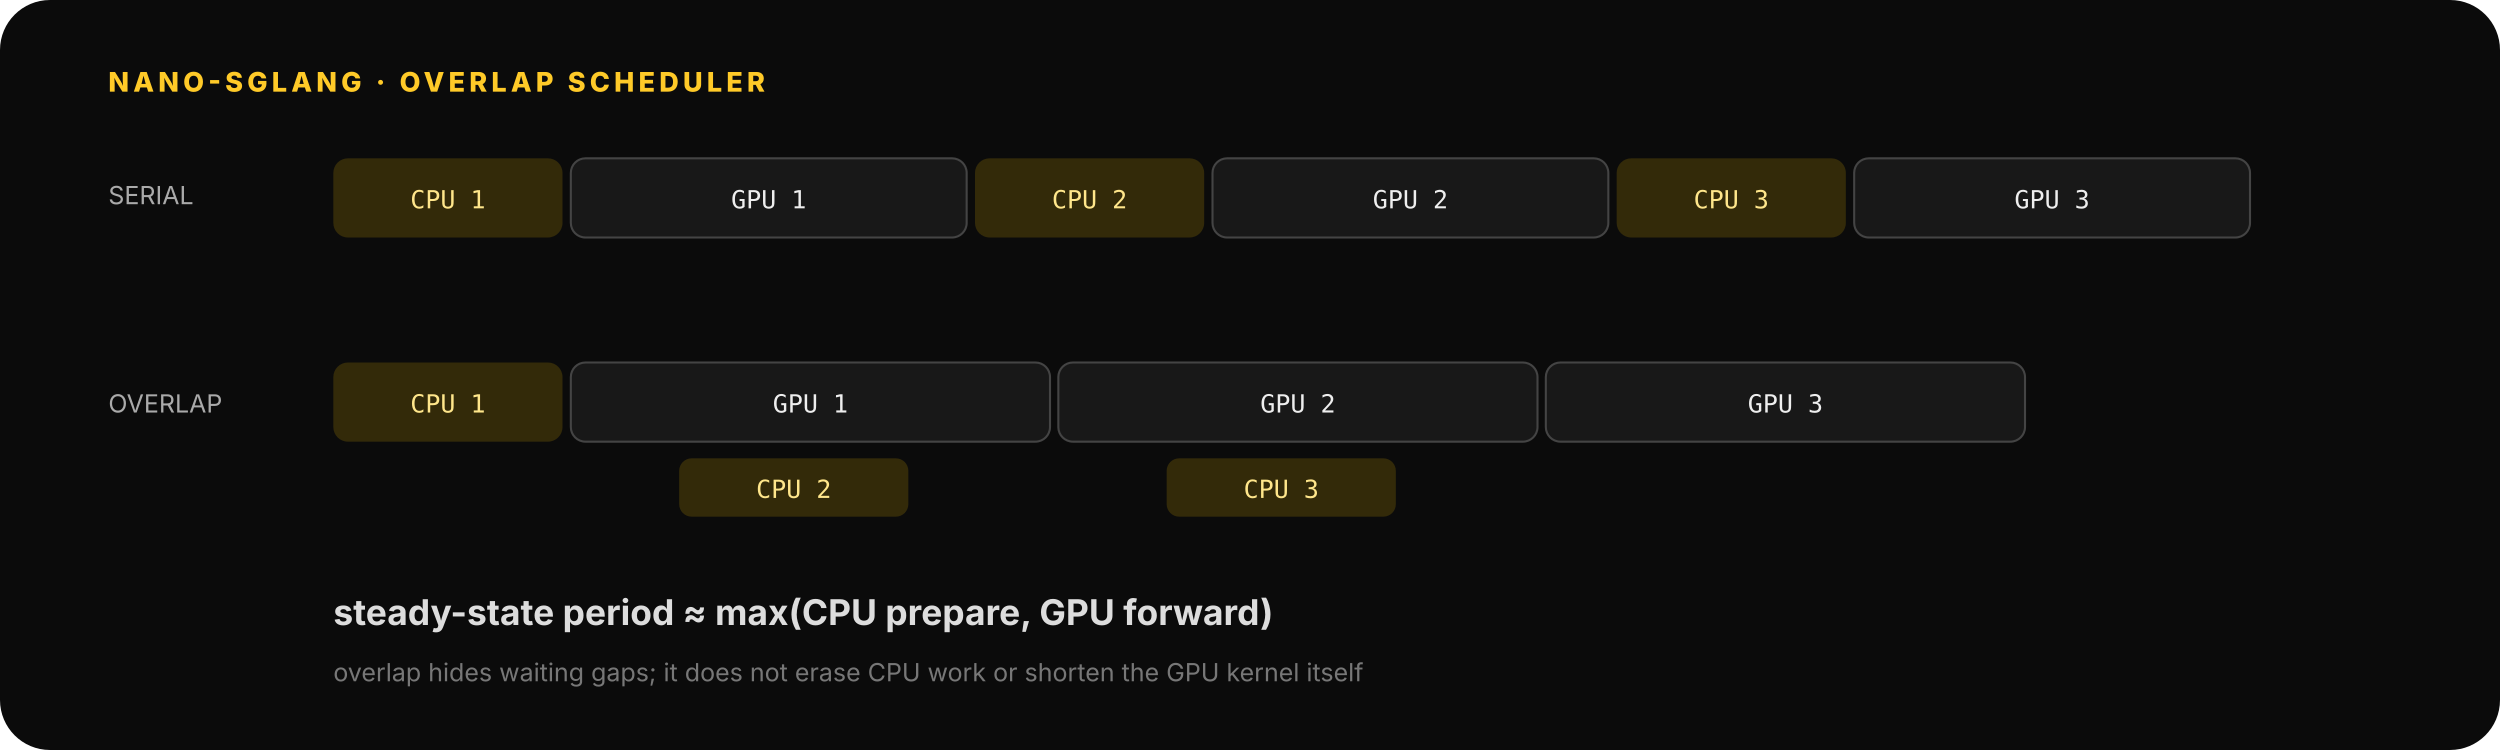
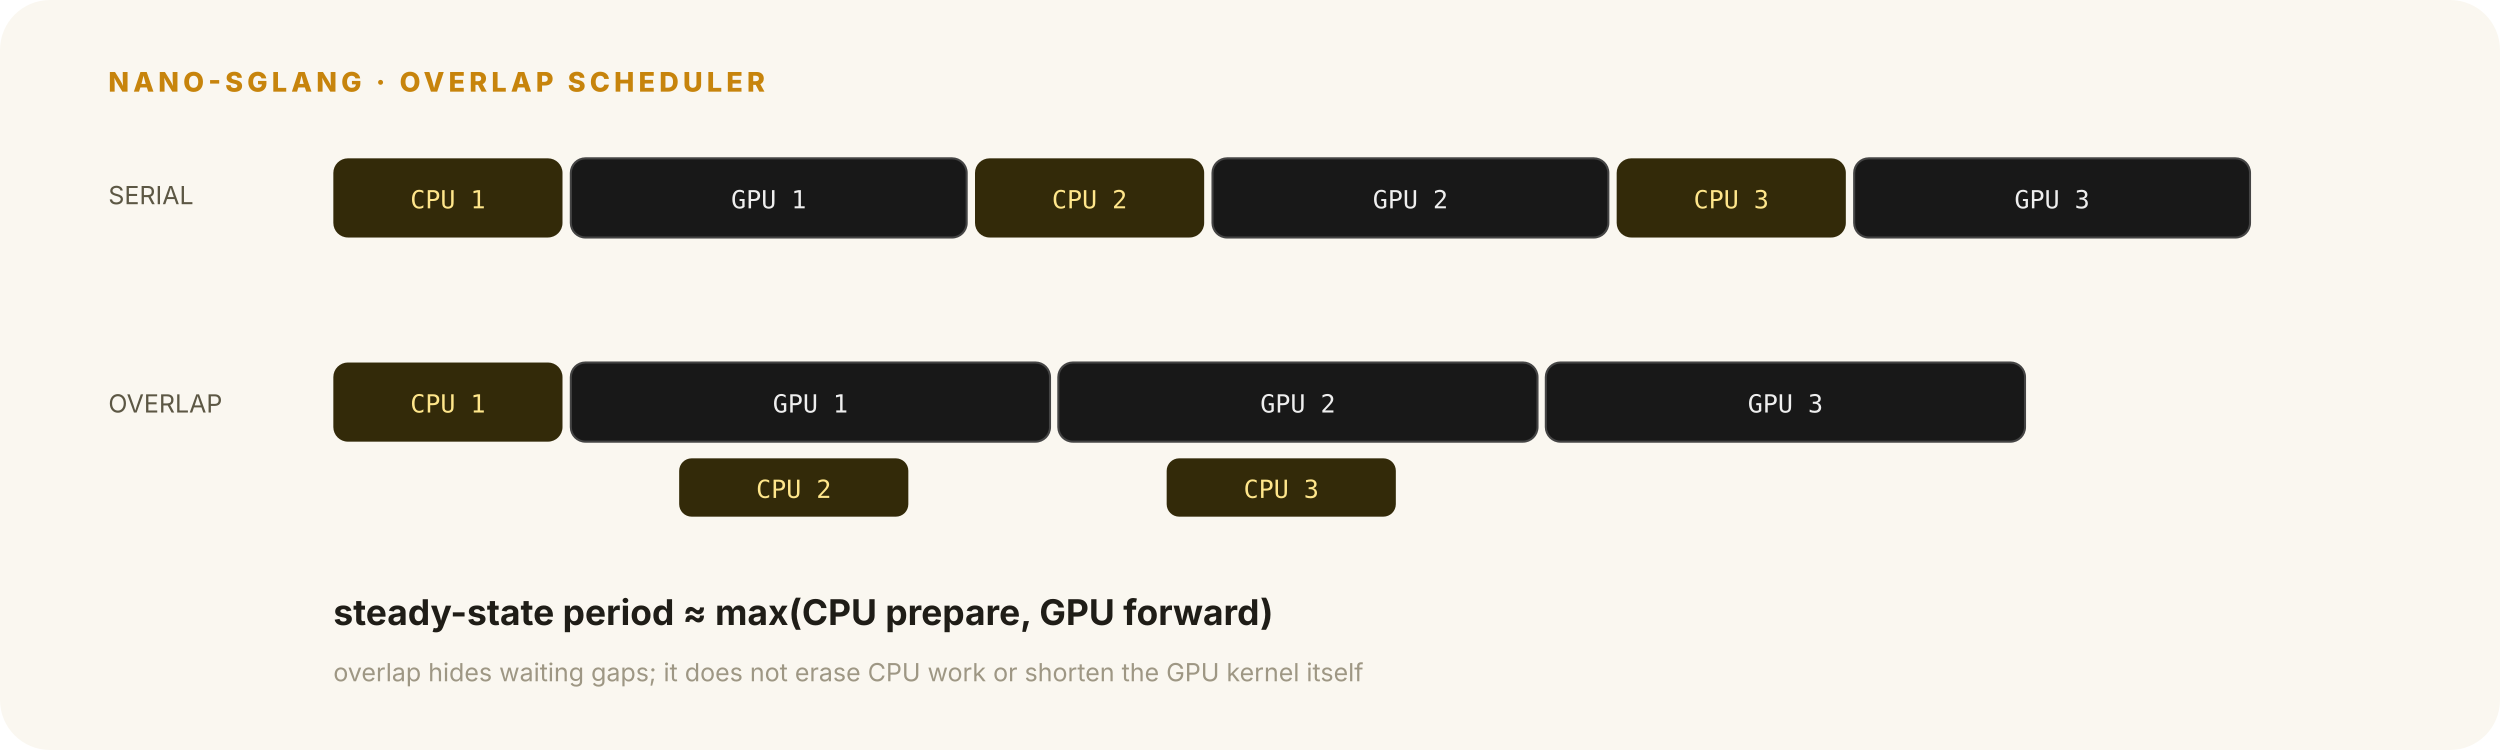
<svg xmlns="http://www.w3.org/2000/svg" viewBox="0 0 1200 360" role="img" aria-labelledby="t d">
-   <rect width="1200" height="360" rx="24" fill="#0b0b0b" />
-   <text x="52" y="44" fill="#ffca28" font-family="Inter,Arial" font-size="13" font-weight="800" letter-spacing="2">NANO-SGLANG · OVERLAP SCHEDULER</text>
-   <text x="52" y="98" fill="#aaa" font-family="Inter,Arial" font-size="12">SERIAL</text>
+   <rect width="1200" height="360" rx="24" fill="#faf7f0" />
+   <text x="52" y="44" fill="#c7840c" font-family="Inter,Arial" font-size="13" font-weight="800" letter-spacing="2">NANO-SGLANG · OVERLAP SCHEDULER</text>
+   <text x="52" y="98" fill="#5c5744" font-family="Inter,Arial" font-size="12">SERIAL</text>
  <g font-family="ui-monospace,monospace" font-size="12" text-anchor="middle">
    <rect x="160" y="76" width="110" height="38" rx="7" fill="#332a09" />
    <text x="215" y="100" fill="#ffe68b">CPU 1</text>
    <rect x="274" y="76" width="190" height="38" rx="7" fill="#181818" stroke="#444" />
    <text x="369" y="100" fill="#eee">GPU 1</text>
    <rect x="468" y="76" width="110" height="38" rx="7" fill="#332a09" />
    <text x="523" y="100" fill="#ffe68b">CPU 2</text>
    <rect x="582" y="76" width="190" height="38" rx="7" fill="#181818" stroke="#444" />
    <text x="677" y="100" fill="#eee">GPU 2</text>
    <rect x="776" y="76" width="110" height="38" rx="7" fill="#332a09" />
    <text x="831" y="100" fill="#ffe68b">CPU 3</text>
    <rect x="890" y="76" width="190" height="38" rx="7" fill="#181818" stroke="#444" />
    <text x="985" y="100" fill="#eee">GPU 3</text>
  </g>
-   <text x="52" y="198" fill="#aaa" font-family="Inter,Arial" font-size="12">OVERLAP</text>
+   <text x="52" y="198" fill="#5c5744" font-family="Inter,Arial" font-size="12">OVERLAP</text>
  <g font-family="ui-monospace,monospace" font-size="12" text-anchor="middle">
    <rect x="160" y="174" width="110" height="38" rx="7" fill="#332a09" />
    <text x="215" y="198" fill="#ffe68b">CPU 1</text>
    <rect x="274" y="174" width="230" height="38" rx="7" fill="#181818" stroke="#444" />
    <text x="389" y="198" fill="#eee">GPU 1</text>
    <rect x="326" y="220" width="110" height="28" rx="6" fill="#332a09" />
    <text x="381" y="239" fill="#ffe68b">CPU 2</text>
    <rect x="508" y="174" width="230" height="38" rx="7" fill="#181818" stroke="#444" />
    <text x="623" y="198" fill="#eee">GPU 2</text>
    <rect x="560" y="220" width="110" height="28" rx="6" fill="#332a09" />
    <text x="615" y="239" fill="#ffe68b">CPU 3</text>
    <rect x="742" y="174" width="230" height="38" rx="7" fill="#181818" stroke="#444" />
    <text x="857" y="198" fill="#eee">GPU 3</text>
  </g>
-   <text x="160" y="300" fill="#ddd" font-family="Inter,Arial" font-size="17" font-weight="700">steady-state period ≈ max(CPU prepare, GPU forward)</text>
-   <text x="160" y="327" fill="#777" font-family="Inter,Arial" font-size="12">overlap hides waiting gaps; it does not erase CPU work or shorten the GPU kernel itself</text>
+   <text x="160" y="300" fill="#1f1d17" font-family="Inter,Arial" font-size="17" font-weight="700">steady-state period ≈ max(CPU prepare, GPU forward)</text>
+   <text x="160" y="327" fill="#9e9784" font-family="Inter,Arial" font-size="12">overlap hides waiting gaps; it does not erase CPU work or shorten the GPU kernel itself</text>
</svg>
